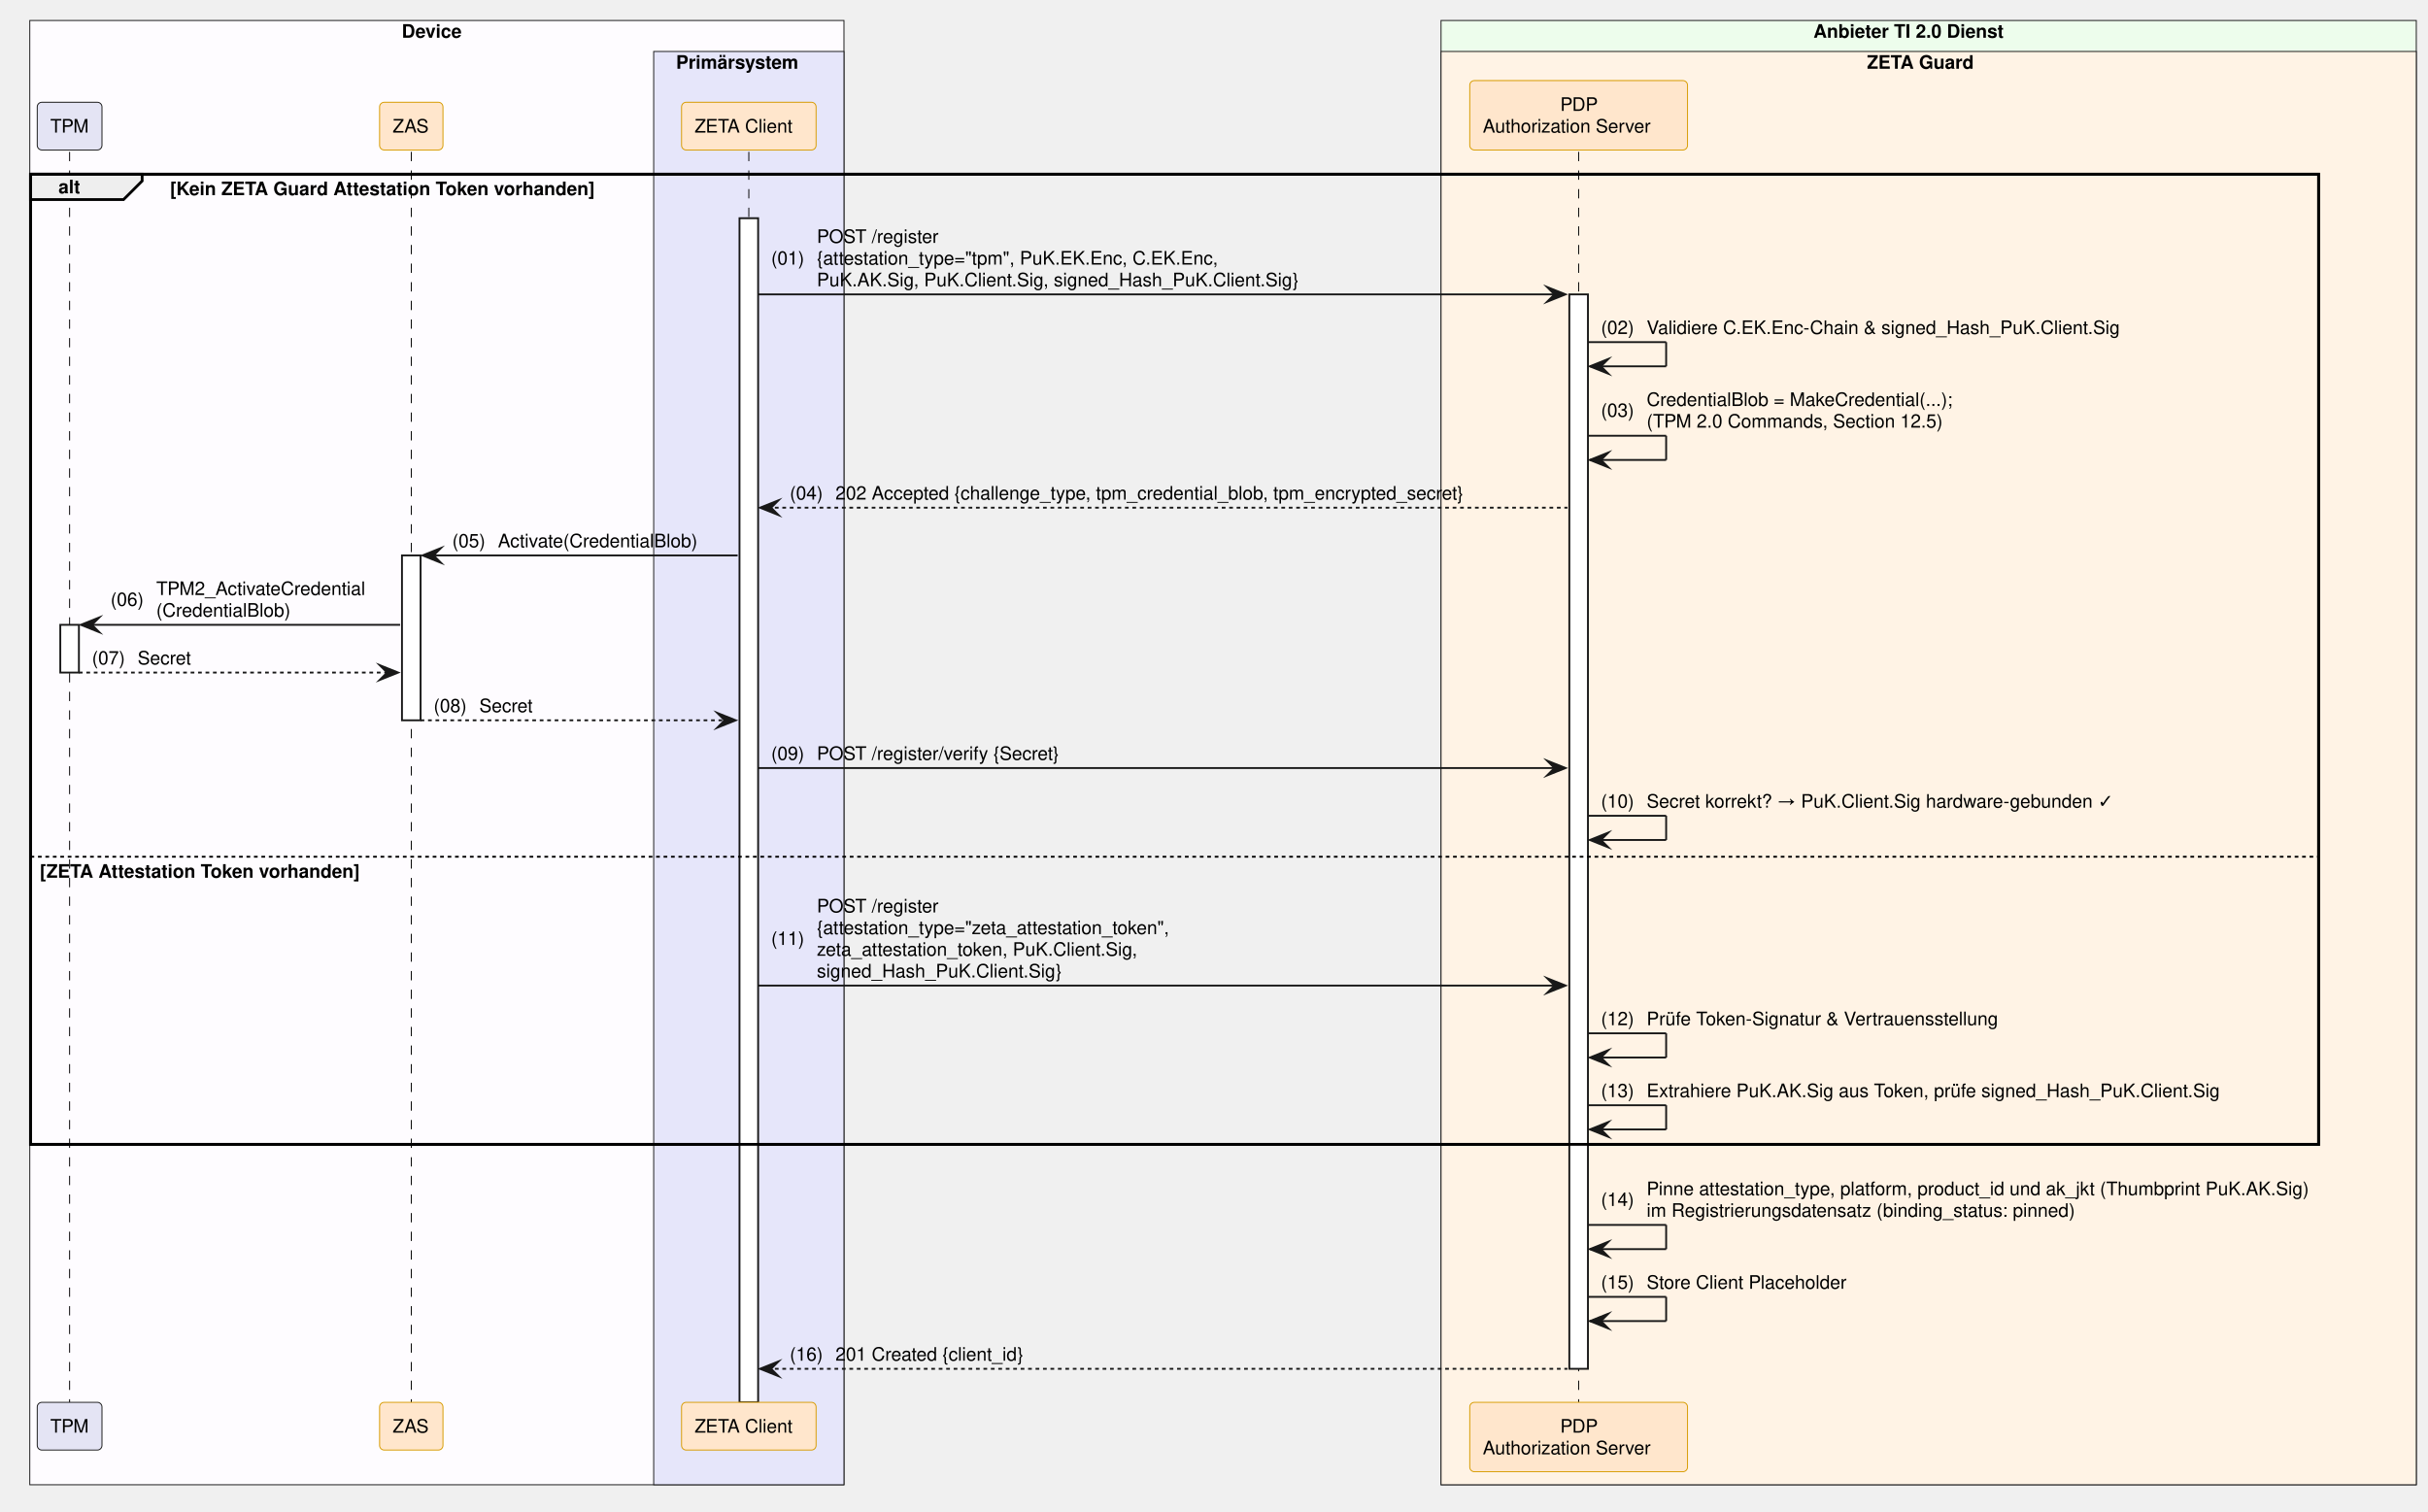
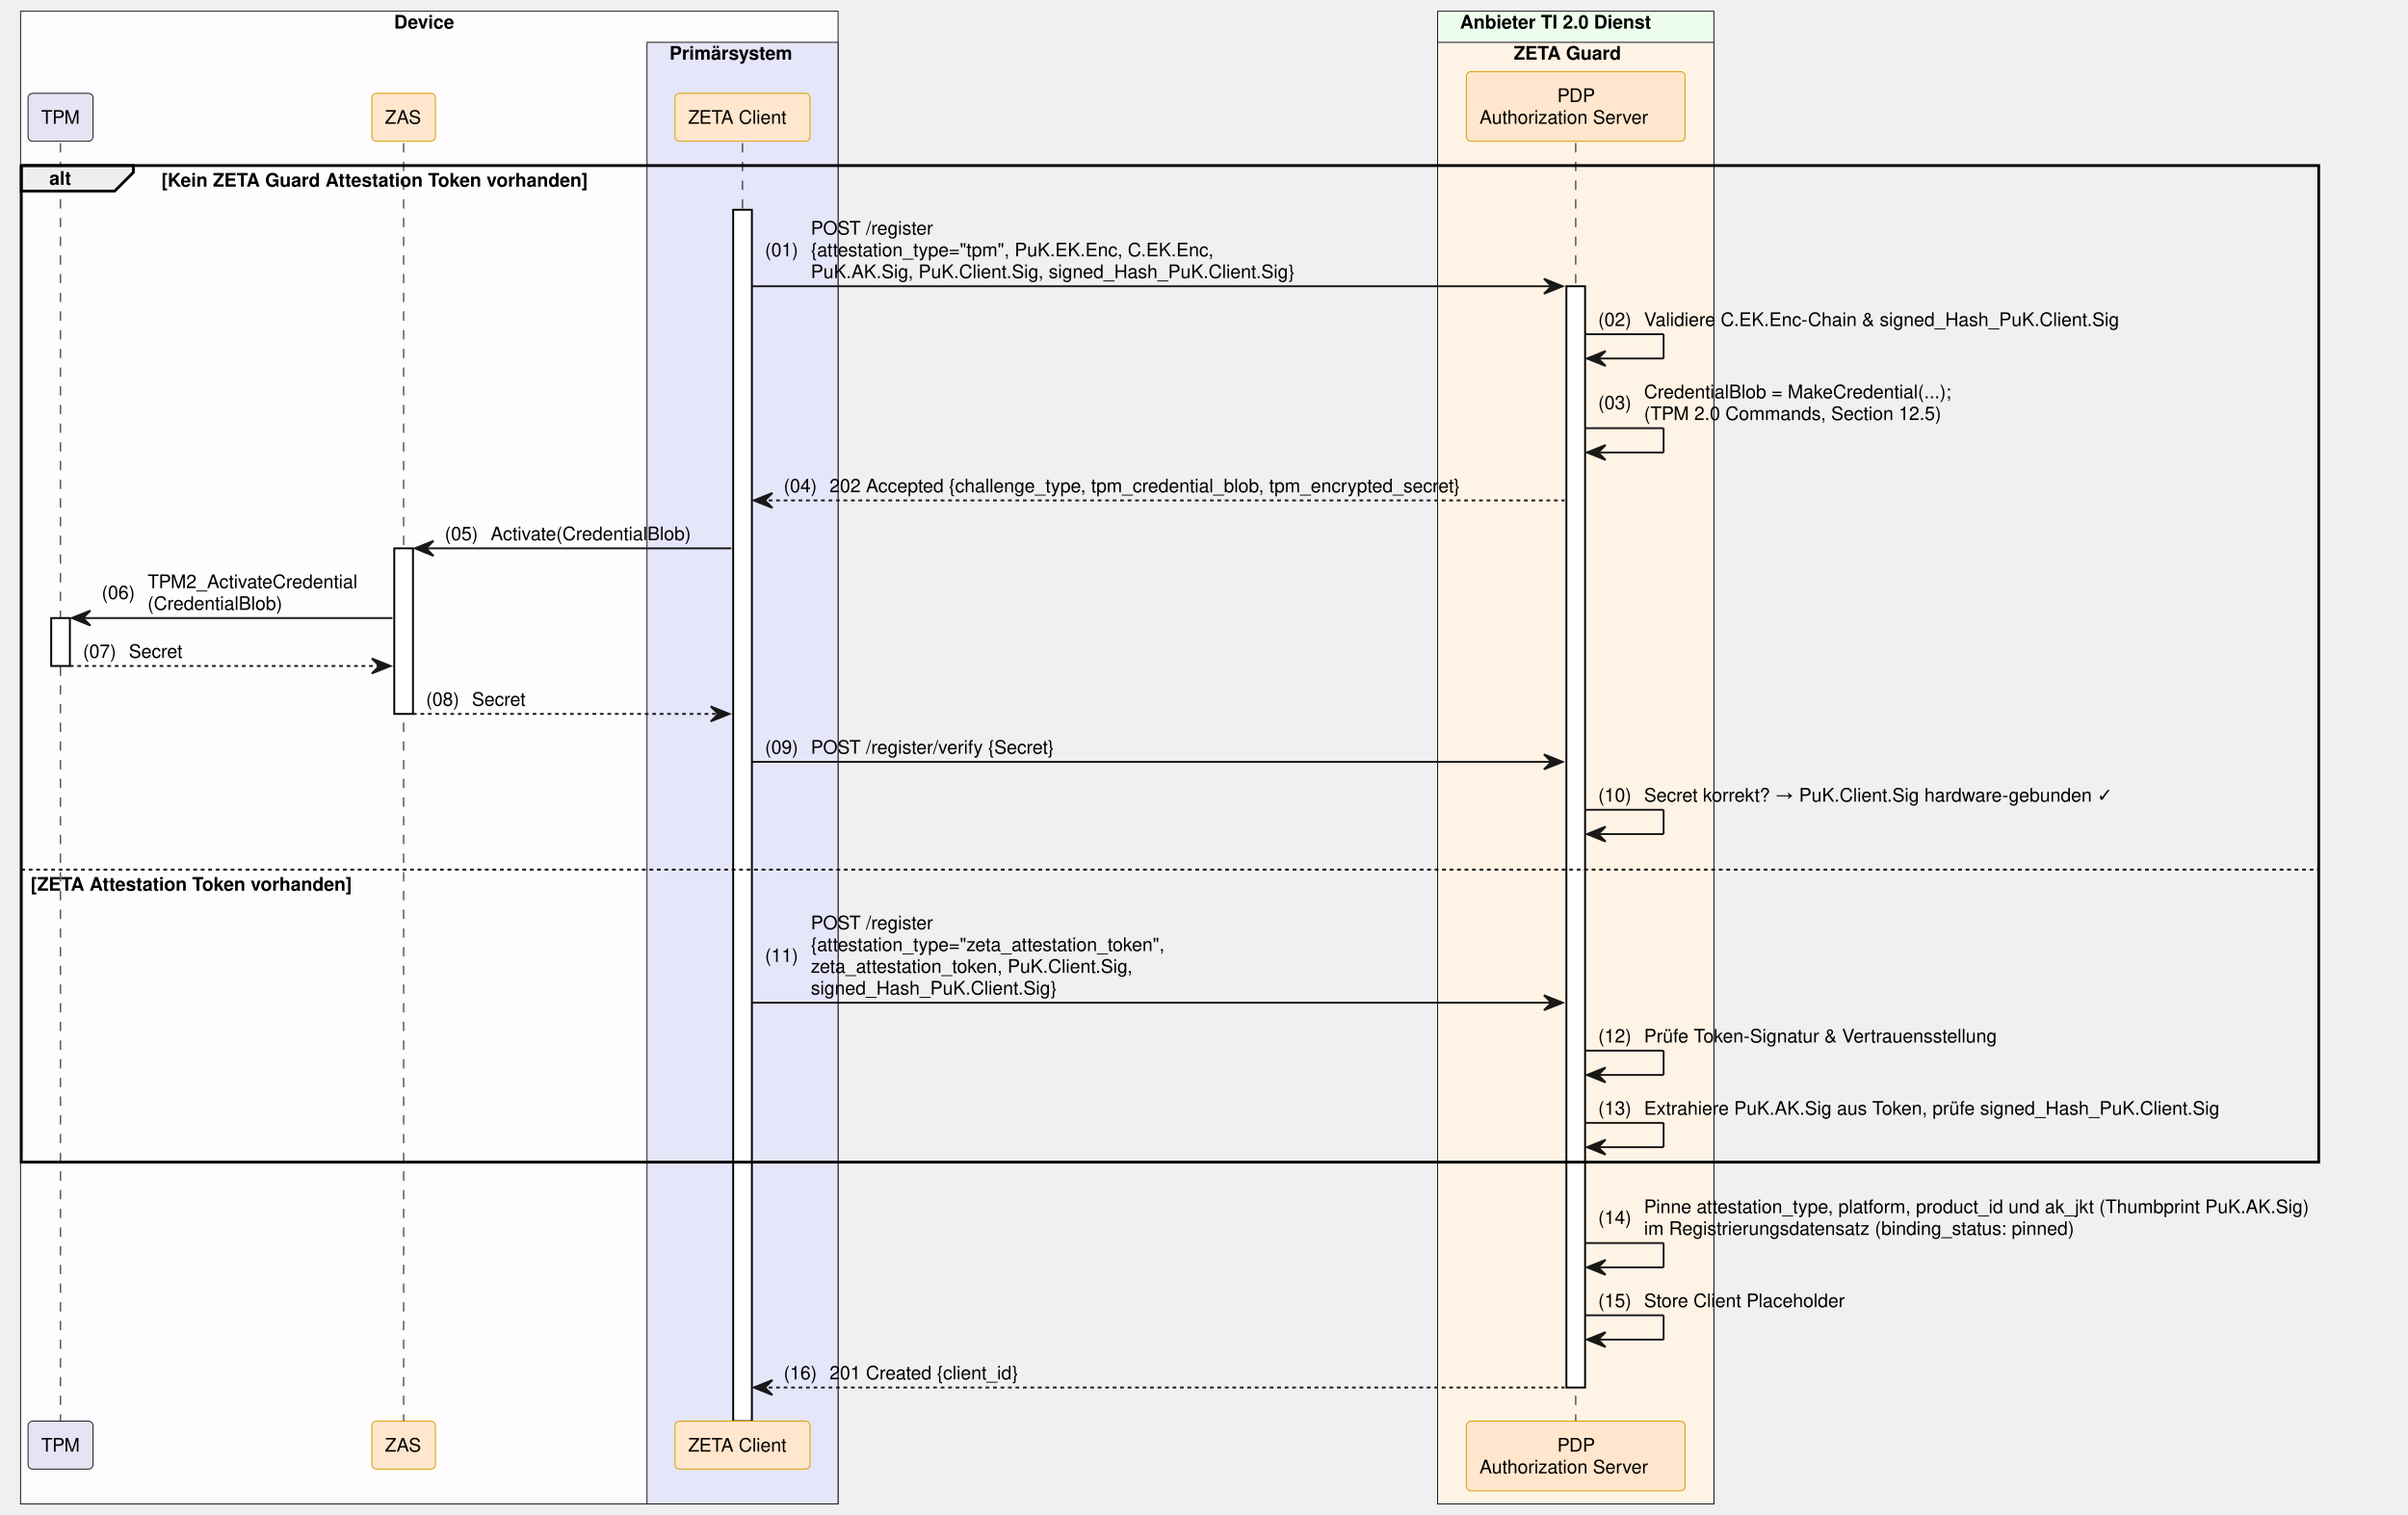
- <svg xmlns="http://www.w3.org/2000/svg" version="1.1" data-diagram-type="SEQUENCE" style="width:1304px;height:812px;background:#FFFFFF;" width="1304px" height="812px" viewBox="0 0 1304 812" zoomAndPan="magnify" preserveAspectRatio="none" contentStyleType="text/css">
+ <svg xmlns="http://www.w3.org/2000/svg" contentStyleType="text/css" data-diagram-type="SEQUENCE" height="810px" preserveAspectRatio="none" style="width:1288px;height:810px;background:#FFFFFF;" version="1.1" viewBox="0 0 1288 810" width="1288px" zoomAndPan="magnify">
  <defs />
-   <g font-family="sans-serif">
-     <rect x="16" y="11" width="437.264" height="786.5" fill="#FEFCFF" style="stroke:#181818;stroke-width:0.5;" />
-     <text x="215.762" y="20.282" fill="#000" font-size="10" font-weight="700" font-family="Helvetica">Device</text>
-     <rect x="351.071" y="27.641" width="102.193" height="769.859" fill="#E6E6FA" style="stroke:#181818;stroke-width:0.5;" />
-     <text x="363.071" y="36.923" fill="#000" font-size="10" font-weight="700" font-family="Helvetica">Primärsystem</text>
-     <rect x="773.941" y="11" width="523.773" height="786.5" fill="#EDFDEC" style="stroke:#181818;stroke-width:0.5;" />
-     <text x="973.936" y="20.282" fill="#000" font-size="10" font-weight="700" font-family="Helvetica">Anbieter TI 2.0 Dienst</text>
-     <rect x="773.941" y="27.641" width="523.773" height="769.859" fill="#FFF3E5" style="stroke:#181818;stroke-width:0.5;" />
-     <text x="1002.683" y="36.923" fill="#000" font-size="10" font-weight="700" font-family="Helvetica">ZETA Guard</text>
-     <rect x="16.383" y="93.563" width="1228.863" height="521.094" fill="none" style="stroke:#000;stroke-width:1.5;" />
+   <g>
+     <rect fill="#FEFCFF" height="798.5" style="stroke:#181818;stroke-width:0.5;" width="437.264" x="11" y="6" />
+     <text fill="#000000" font-family="Helvetica" font-size="10" font-weight="bold" x="210.762" y="15.282">Device</text>
+     <rect fill="#E6E6FA" height="781.859" style="stroke:#181818;stroke-width:0.5;" width="102.193" x="346.071" y="22.641" />
+     <text fill="#000000" font-family="Helvetica" font-size="10" font-weight="bold" x="358.071" y="31.923">Primärsystem</text>
+     <rect fill="#EDFDEC" height="798.5" style="stroke:#181818;stroke-width:0.5;" width="147.784" x="768.941" y="6" />
+     <text fill="#000000" font-family="Helvetica" font-size="10" font-weight="bold" x="780.941" y="15.282">Anbieter TI 2.0 Dienst</text>
+     <rect fill="#FFF3E5" height="781.859" style="stroke:#181818;stroke-width:0.5;" width="147.784" x="768.941" y="22.641" />
+     <text fill="#000000" font-family="Helvetica" font-size="10" font-weight="bold" x="809.689" y="31.923">ZETA Guard</text>
    <g>
-       <rect x="33.883" y="81.563" width="8" height="671.656" fill="#000" fill-opacity="0" />
-       <line x1="37.383" y1="81.563" x2="37.383" y2="753.219" style="stroke:#000;stroke-width:0.5;stroke-dasharray:5,5;" />
+       <rect fill="#000000" fill-opacity="0" height="683.656" width="8" x="28.883" y="76.562" />
+       <line style="stroke:#000000;stroke-width:0.5;stroke-dasharray:5.0,5.0;" x1="32.383" x2="32.383" y1="76.562" y2="760.219" />
    </g>
    <g>
-       <rect x="32.383" y="335.609" width="10" height="25.641" fill="#FFF" style="stroke:#181818;stroke-width:1;" />
+       <rect fill="#FFFFFF" height="25.641" style="stroke:#000000;stroke-width:1;" width="10" x="27.383" y="330.609" />
    </g>
    <g>
-       <rect x="217.386" y="81.563" width="8" height="671.656" fill="#000" fill-opacity="0" />
-       <line x1="220.886" y1="81.563" x2="220.886" y2="753.219" style="stroke:#000;stroke-width:0.5;stroke-dasharray:5,5;" />
+       <rect fill="#000000" fill-opacity="0" height="683.656" width="8" x="212.386" y="76.562" />
+       <line style="stroke:#000000;stroke-width:0.5;stroke-dasharray:5.0,5.0;" x1="215.886" x2="215.886" y1="76.562" y2="760.219" />
    </g>
    <g>
-       <rect x="215.886" y="298.328" width="10" height="88.563" fill="#FFF" style="stroke:#181818;stroke-width:1;" />
+       <rect fill="#FFFFFF" height="88.562" style="stroke:#000000;stroke-width:1;" width="10" x="210.886" y="293.328" />
    </g>
    <g>
-       <rect x="398.667" y="81.563" width="8" height="671.656" fill="#000" fill-opacity="0" />
-       <line x1="402.167" y1="81.563" x2="402.167" y2="753.219" style="stroke:#000;stroke-width:0.5;stroke-dasharray:5,5;" />
+       <rect fill="#000000" fill-opacity="0" height="683.656" width="8" x="393.668" y="76.562" />
+       <line style="stroke:#000000;stroke-width:0.5;stroke-dasharray:5.0,5.0;" x1="397.168" x2="397.168" y1="76.562" y2="760.219" />
    </g>
    <g>
-       <rect x="397.167" y="117.203" width="10" height="636.016" fill="#FFF" style="stroke:#181818;stroke-width:1;" />
+       <rect fill="#FFFFFF" height="648.016" style="stroke:#000000;stroke-width:1;" width="10" x="392.168" y="112.203" />
    </g>
    <g>
-       <rect x="844.333" y="81.563" width="8" height="671.656" fill="#000" fill-opacity="0" />
-       <line x1="847.833" y1="81.563" x2="847.833" y2="753.219" style="stroke:#000;stroke-width:0.5;stroke-dasharray:5,5;" />
+       <rect fill="#000000" fill-opacity="0" height="683.656" width="8" x="839.333" y="76.562" />
+       <line style="stroke:#000000;stroke-width:0.5;stroke-dasharray:5.0,5.0;" x1="842.833" x2="842.833" y1="76.562" y2="760.219" />
    </g>
    <g>
-       <rect x="842.833" y="158.125" width="10" height="577.094" fill="#FFF" style="stroke:#181818;stroke-width:1;" />
+       <rect fill="#FFFFFF" height="589.094" style="stroke:#000000;stroke-width:1;" width="10" x="837.833" y="153.125" />
    </g>
-     <rect x="20" y="54.922" width="34.767" height="25.641" fill="#E4E4F4" style="stroke:#181818;stroke-width:0.5;" rx="2.5" ry="2.5" />
-     <text x="27" y="71.204" fill="#000" font-size="10" font-family="Helvetica">TPM</text>
-     <rect x="203.867" y="54.922" width="34.039" height="25.641" fill="#FFE6CC" style="stroke:#D79B00;stroke-width:0.5;" rx="2.5" ry="2.5" />
-     <text x="210.867" y="71.204" fill="#000" font-size="10" font-family="Helvetica">ZAS</text>
-     <rect x="366.044" y="54.922" width="72.247" height="25.641" fill="#FFE6CC" style="stroke:#D79B00;stroke-width:0.5;" rx="2.5" ry="2.5" />
-     <text x="373.044" y="71.204" fill="#000" font-size="10" font-family="Helvetica">ZETA Client</text>
-     <rect x="789.359" y="43.281" width="116.949" height="37.281" fill="#FFE6CC" style="stroke:#D79B00;stroke-width:0.5;" rx="2.5" ry="2.5" />
-     <text x="837.953" y="59.563" fill="#000" font-size="10" font-family="Helvetica">PDP</text>
-     <text x="796.359" y="71.204" fill="#000" font-size="10" font-family="Helvetica">Authorization Server</text>
-     <rect x="20" y="753.219" width="34.767" height="25.641" fill="#E4E4F4" style="stroke:#181818;stroke-width:0.5;" rx="2.5" ry="2.5" />
-     <text x="27" y="769.501" fill="#000" font-size="10" font-family="Helvetica">TPM</text>
-     <rect x="203.867" y="753.219" width="34.039" height="25.641" fill="#FFE6CC" style="stroke:#D79B00;stroke-width:0.5;" rx="2.5" ry="2.5" />
-     <text x="210.867" y="769.501" fill="#000" font-size="10" font-family="Helvetica">ZAS</text>
-     <rect x="366.044" y="753.219" width="72.247" height="25.641" fill="#FFE6CC" style="stroke:#D79B00;stroke-width:0.5;" rx="2.5" ry="2.5" />
-     <text x="373.044" y="769.501" fill="#000" font-size="10" font-family="Helvetica">ZETA Client</text>
-     <rect x="789.359" y="753.219" width="116.949" height="37.281" fill="#FFE6CC" style="stroke:#D79B00;stroke-width:0.5;" rx="2.5" ry="2.5" />
-     <text x="837.953" y="769.501" fill="#000" font-size="10" font-family="Helvetica">PDP</text>
-     <text x="796.359" y="781.142" fill="#000" font-size="10" font-family="Helvetica">Authorization Server</text>
-     <path d="M16.383,93.563 L76.339,93.563 L76.339,97.203 L66.339,107.203 L16.383,107.203 L16.383,93.563" style="stroke:#000;stroke-width:1.5;" fill="#EEE" />
-     <rect x="16.383" y="93.563" width="1228.863" height="521.094" fill="none" style="stroke:#000;stroke-width:1.5;" />
-     <text x="31.383" y="103.845" fill="#000" font-size="10" font-weight="700" font-family="Helvetica">alt</text>
-     <text x="91.339" y="104.845" fill="#000" font-size="10" font-weight="700" font-family="Helvetica">[Kein ZETA Guard Attestation Token vorhanden]</text>
-     <polygon points="830.833,154.125,840.833,158.125,830.833,162.125,834.833,158.125" fill="#181818" style="stroke:#181818;stroke-width:1;stroke-linejoin:miter;stroke-miterlimit:10;" />
-     <line x1="407.167" y1="158.125" x2="836.833" y2="158.125" style="stroke:#181818;stroke-width:1;" />
-     <text x="414.167" y="142.126" fill="#000" font-size="10" font-family="Helvetica">(01)</text>
-     <text x="438.695" y="130.485" fill="#000" font-size="10" font-family="Helvetica">POST /register</text>
-     <text x="438.695" y="142.126" fill="#000" font-size="10" font-family="Helvetica">{attestation_type="tpm", PuK.EK.Enc, C.EK.Enc,</text>
-     <text x="438.695" y="153.767" fill="#000" font-size="10" font-family="Helvetica">PuK.AK.Sig, PuK.Client.Sig, signed_Hash_PuK.Client.Sig}</text>
-     <line x1="852.833" y1="183.766" x2="894.833" y2="183.766" style="stroke:#181818;stroke-width:1;" />
-     <line x1="894.833" y1="183.766" x2="894.833" y2="196.766" style="stroke:#181818;stroke-width:1;" />
-     <line x1="853.833" y1="196.766" x2="894.833" y2="196.766" style="stroke:#181818;stroke-width:1;" />
-     <polygon points="863.833,192.766,853.833,196.766,863.833,200.766,859.833,196.766" fill="#181818" style="stroke:#181818;stroke-width:1;stroke-linejoin:miter;stroke-miterlimit:10;" />
-     <text x="859.833" y="179.407" fill="#000" font-size="10" font-family="Helvetica">(02)</text>
-     <text x="884.361" y="179.407" fill="#000" font-size="10" font-family="Helvetica">Validiere C.EK.Enc-Chain &amp; signed_Hash_PuK.Client.Sig</text>
-     <line x1="852.833" y1="234.047" x2="894.833" y2="234.047" style="stroke:#181818;stroke-width:1;" />
-     <line x1="894.833" y1="234.047" x2="894.833" y2="247.047" style="stroke:#181818;stroke-width:1;" />
-     <line x1="853.833" y1="247.047" x2="894.833" y2="247.047" style="stroke:#181818;stroke-width:1;" />
-     <polygon points="863.833,243.047,853.833,247.047,863.833,251.047,859.833,247.047" fill="#181818" style="stroke:#181818;stroke-width:1;stroke-linejoin:miter;stroke-miterlimit:10;" />
-     <text x="859.833" y="223.868" fill="#000" font-size="10" font-family="Helvetica">(03)</text>
-     <text x="884.361" y="218.048" fill="#000" font-size="10" font-family="Helvetica">CredentialBlob = MakeCredential(...);</text>
-     <text x="884.361" y="229.688" fill="#000" font-size="10" font-family="Helvetica">(TPM 2.0 Commands, Section 12.5)</text>
-     <polygon points="418.167,268.688,408.167,272.688,418.167,276.688,414.167,272.688" fill="#181818" style="stroke:#181818;stroke-width:1;stroke-linejoin:miter;stroke-miterlimit:10;" />
-     <line x1="412.167" y1="272.688" x2="841.833" y2="272.688" style="stroke:#181818;stroke-width:1;stroke-dasharray:2,2;" />
-     <text x="424.167" y="268.329" fill="#000" font-size="10" font-family="Helvetica">(04)</text>
-     <text x="448.695" y="268.329" fill="#000" font-size="10" font-family="Helvetica">202 Accepted {challenge_type, tpm_credential_blob, tpm_encrypted_secret}</text>
-     <polygon points="236.886,294.328,226.886,298.328,236.886,302.328,232.886,298.328" fill="#181818" style="stroke:#181818;stroke-width:1;stroke-linejoin:miter;stroke-miterlimit:10;" />
-     <line x1="230.886" y1="298.328" x2="396.167" y2="298.328" style="stroke:#181818;stroke-width:1;" />
-     <text x="242.886" y="293.97" fill="#000" font-size="10" font-family="Helvetica">(05)</text>
-     <text x="267.414" y="293.97" fill="#000" font-size="10" font-family="Helvetica">Activate(CredentialBlob)</text>
-     <polygon points="53.383,331.609,43.383,335.609,53.383,339.609,49.383,335.609" fill="#181818" style="stroke:#181818;stroke-width:1;stroke-linejoin:miter;stroke-miterlimit:10;" />
-     <line x1="47.383" y1="335.609" x2="214.886" y2="335.609" style="stroke:#181818;stroke-width:1;" />
-     <text x="59.383" y="325.431" fill="#000" font-size="10" font-family="Helvetica">(06)</text>
-     <text x="83.911" y="319.61" fill="#000" font-size="10" font-family="Helvetica">TPM2_ActivateCredential</text>
-     <text x="83.911" y="331.251" fill="#000" font-size="10" font-family="Helvetica">(CredentialBlob)</text>
-     <polygon points="203.886,357.25,213.886,361.25,203.886,365.25,207.886,361.25" fill="#181818" style="stroke:#181818;stroke-width:1;stroke-linejoin:miter;stroke-miterlimit:10;" />
-     <line x1="42.383" y1="361.25" x2="209.886" y2="361.25" style="stroke:#181818;stroke-width:1;stroke-dasharray:2,2;" />
-     <text x="49.383" y="356.892" fill="#000" font-size="10" font-family="Helvetica">(07)</text>
-     <text x="73.911" y="356.892" fill="#000" font-size="10" font-family="Helvetica">Secret</text>
-     <polygon points="385.167,382.891,395.167,386.891,385.167,390.891,389.167,386.891" fill="#181818" style="stroke:#181818;stroke-width:1;stroke-linejoin:miter;stroke-miterlimit:10;" />
-     <line x1="225.886" y1="386.891" x2="391.167" y2="386.891" style="stroke:#181818;stroke-width:1;stroke-dasharray:2,2;" />
-     <text x="232.886" y="382.532" fill="#000" font-size="10" font-family="Helvetica">(08)</text>
-     <text x="257.414" y="382.532" fill="#000" font-size="10" font-family="Helvetica">Secret</text>
-     <polygon points="830.833,408.531,840.833,412.531,830.833,416.531,834.833,412.531" fill="#181818" style="stroke:#181818;stroke-width:1;stroke-linejoin:miter;stroke-miterlimit:10;" />
-     <line x1="407.167" y1="412.531" x2="836.833" y2="412.531" style="stroke:#181818;stroke-width:1;" />
-     <text x="414.167" y="408.173" fill="#000" font-size="10" font-family="Helvetica">(09)</text>
-     <text x="438.695" y="408.173" fill="#000" font-size="10" font-family="Helvetica">POST /register/verify {Secret}</text>
-     <line x1="852.833" y1="438.172" x2="894.833" y2="438.172" style="stroke:#181818;stroke-width:1;" />
-     <line x1="894.833" y1="438.172" x2="894.833" y2="451.172" style="stroke:#181818;stroke-width:1;" />
-     <line x1="853.833" y1="451.172" x2="894.833" y2="451.172" style="stroke:#181818;stroke-width:1;" />
-     <polygon points="863.833,447.172,853.833,451.172,863.833,455.172,859.833,451.172" fill="#181818" style="stroke:#181818;stroke-width:1;stroke-linejoin:miter;stroke-miterlimit:10;" />
-     <text x="859.833" y="433.813" fill="#000" font-size="10" font-family="Helvetica">(10)</text>
-     <text x="884.361" y="433.813" fill="#000" font-size="10" font-family="Helvetica">Secret korrekt? → PuK.Client.Sig hardware-gebunden ✓</text>
-     <line x1="16.383" y1="460.172" x2="1245.247" y2="460.172" style="stroke:#000;stroke-width:1;stroke-dasharray:2,2;" />
-     <text x="21.383" y="471.454" fill="#000" font-size="10" font-weight="700" font-family="Helvetica">[ZETA Attestation Token vorhanden]</text>
-     <polygon points="830.833,525.375,840.833,529.375,830.833,533.375,834.833,529.375" fill="#181818" style="stroke:#181818;stroke-width:1;stroke-linejoin:miter;stroke-miterlimit:10;" />
-     <line x1="407.167" y1="529.375" x2="836.833" y2="529.375" style="stroke:#181818;stroke-width:1;" />
-     <text x="414.167" y="507.556" fill="#000" font-size="10" font-family="Helvetica">(11)</text>
-     <text x="438.695" y="490.095" fill="#000" font-size="10" font-family="Helvetica">POST /register</text>
-     <text x="438.695" y="501.735" fill="#000" font-size="10" font-family="Helvetica">{attestation_type="zeta_attestation_token",</text>
-     <text x="438.695" y="513.376" fill="#000" font-size="10" font-family="Helvetica">zeta_attestation_token, PuK.Client.Sig,</text>
-     <text x="438.695" y="525.017" fill="#000" font-size="10" font-family="Helvetica">signed_Hash_PuK.Client.Sig}</text>
-     <line x1="852.833" y1="555.016" x2="894.833" y2="555.016" style="stroke:#181818;stroke-width:1;" />
-     <line x1="894.833" y1="555.016" x2="894.833" y2="568.016" style="stroke:#181818;stroke-width:1;" />
-     <line x1="853.833" y1="568.016" x2="894.833" y2="568.016" style="stroke:#181818;stroke-width:1;" />
-     <polygon points="863.833,564.016,853.833,568.016,863.833,572.016,859.833,568.016" fill="#181818" style="stroke:#181818;stroke-width:1;stroke-linejoin:miter;stroke-miterlimit:10;" />
-     <text x="859.833" y="550.657" fill="#000" font-size="10" font-family="Helvetica">(12)</text>
-     <text x="884.361" y="550.657" fill="#000" font-size="10" font-family="Helvetica">Prüfe Token-Signatur &amp; Vertrauensstellung</text>
-     <line x1="852.833" y1="593.656" x2="894.833" y2="593.656" style="stroke:#181818;stroke-width:1;" />
-     <line x1="894.833" y1="593.656" x2="894.833" y2="606.656" style="stroke:#181818;stroke-width:1;" />
-     <line x1="853.833" y1="606.656" x2="894.833" y2="606.656" style="stroke:#181818;stroke-width:1;" />
-     <polygon points="863.833,602.656,853.833,606.656,863.833,610.656,859.833,606.656" fill="#181818" style="stroke:#181818;stroke-width:1;stroke-linejoin:miter;stroke-miterlimit:10;" />
-     <text x="859.833" y="589.298" fill="#000" font-size="10" font-family="Helvetica">(13)</text>
-     <text x="884.361" y="589.298" fill="#000" font-size="10" font-family="Helvetica">Extrahiere PuK.AK.Sig aus Token, prüfe signed_Hash_PuK.Client.Sig</text>
-     <line x1="852.833" y1="657.938" x2="894.833" y2="657.938" style="stroke:#181818;stroke-width:1;" />
-     <line x1="894.833" y1="657.938" x2="894.833" y2="670.938" style="stroke:#181818;stroke-width:1;" />
-     <line x1="853.833" y1="670.938" x2="894.833" y2="670.938" style="stroke:#181818;stroke-width:1;" />
-     <polygon points="863.833,666.938,853.833,670.938,863.833,674.938,859.833,670.938" fill="#181818" style="stroke:#181818;stroke-width:1;stroke-linejoin:miter;stroke-miterlimit:10;" />
-     <text x="859.833" y="647.759" fill="#000" font-size="10" font-family="Helvetica">(14)</text>
-     <text x="884.361" y="641.938" fill="#000" font-size="10" font-family="Helvetica">Pinne attestation_type, platform, product_id und ak_jkt (Thumbprint PuK.AK.Sig)</text>
-     <text x="884.361" y="653.579" fill="#000" font-size="10" font-family="Helvetica">im Registrierungsdatensatz (binding_status: pinned)</text>
-     <line x1="852.833" y1="696.578" x2="894.833" y2="696.578" style="stroke:#181818;stroke-width:1;" />
-     <line x1="894.833" y1="696.578" x2="894.833" y2="709.578" style="stroke:#181818;stroke-width:1;" />
-     <line x1="853.833" y1="709.578" x2="894.833" y2="709.578" style="stroke:#181818;stroke-width:1;" />
-     <polygon points="863.833,705.578,853.833,709.578,863.833,713.578,859.833,709.578" fill="#181818" style="stroke:#181818;stroke-width:1;stroke-linejoin:miter;stroke-miterlimit:10;" />
-     <text x="859.833" y="692.22" fill="#000" font-size="10" font-family="Helvetica">(15)</text>
-     <text x="884.361" y="692.22" fill="#000" font-size="10" font-family="Helvetica">Store Client Placeholder</text>
-     <polygon points="418.167,731.219,408.167,735.219,418.167,739.219,414.167,735.219" fill="#181818" style="stroke:#181818;stroke-width:1;stroke-linejoin:miter;stroke-miterlimit:10;" />
-     <line x1="412.167" y1="735.219" x2="841.833" y2="735.219" style="stroke:#181818;stroke-width:1;stroke-dasharray:2,2;" />
-     <text x="424.167" y="730.86" fill="#000" font-size="10" font-family="Helvetica">(16)</text>
-     <text x="448.695" y="730.86" fill="#000" font-size="10" font-family="Helvetica">201 Created {client_id}</text>
+     <rect fill="#E4E4F4" height="25.641" rx="2.5" ry="2.5" style="stroke:#181818;stroke-width:0.5;" width="34.767" x="15" y="49.922" />
+     <text fill="#000000" font-family="Helvetica" font-size="10" x="22" y="66.204">TPM</text>
+     <rect fill="#FFE6CC" height="25.641" rx="2.5" ry="2.5" style="stroke:#D79B00;stroke-width:0.5;" width="34.039" x="198.867" y="49.922" />
+     <text fill="#000000" font-family="Helvetica" font-size="10" x="205.867" y="66.204">ZAS</text>
+     <rect fill="#FFE6CC" height="25.641" rx="2.5" ry="2.5" style="stroke:#D79B00;stroke-width:0.5;" width="72.247" x="361.044" y="49.922" />
+     <text fill="#000000" font-family="Helvetica" font-size="10" x="368.044" y="66.204">ZETA Client</text>
+     <rect fill="#FFE6CC" height="37.281" rx="2.5" ry="2.5" style="stroke:#D79B00;stroke-width:0.5;" width="116.949" x="784.359" y="38.281" />
+     <text fill="#000000" font-family="Helvetica" font-size="10" x="832.953" y="54.563">PDP</text>
+     <text fill="#000000" font-family="Helvetica" font-size="10" x="791.359" y="66.204">Authorization Server</text>
+     <rect fill="#E4E4F4" height="25.641" rx="2.5" ry="2.5" style="stroke:#181818;stroke-width:0.5;" width="34.767" x="15" y="760.219" />
+     <text fill="#000000" font-family="Helvetica" font-size="10" x="22" y="776.501">TPM</text>
+     <rect fill="#FFE6CC" height="25.641" rx="2.5" ry="2.5" style="stroke:#D79B00;stroke-width:0.5;" width="34.039" x="198.867" y="760.219" />
+     <text fill="#000000" font-family="Helvetica" font-size="10" x="205.867" y="776.501">ZAS</text>
+     <rect fill="#FFE6CC" height="25.641" rx="2.5" ry="2.5" style="stroke:#D79B00;stroke-width:0.5;" width="72.247" x="361.044" y="760.219" />
+     <text fill="#000000" font-family="Helvetica" font-size="10" x="368.044" y="776.501">ZETA Client</text>
+     <rect fill="#FFE6CC" height="37.281" rx="2.5" ry="2.5" style="stroke:#D79B00;stroke-width:0.5;" width="116.949" x="784.359" y="760.219" />
+     <text fill="#000000" font-family="Helvetica" font-size="10" x="832.953" y="776.501">PDP</text>
+     <text fill="#000000" font-family="Helvetica" font-size="10" x="791.359" y="788.142">Authorization Server</text>
+     <path d="M11.383,88.562 L71.339,88.562 L71.339,92.203 L61.339,102.203 L11.383,102.203 L11.383,88.562" fill="#EEEEEE" style="stroke:#000000;stroke-width:1.5;" />
+     <rect fill="none" height="533.094" style="stroke:#000000;stroke-width:1.5;" width="1228.863" x="11.383" y="88.562" />
+     <text fill="#000000" font-family="Helvetica" font-size="10" font-weight="bold" x="26.383" y="98.845">alt</text>
+     <text fill="#000000" font-family="Helvetica" font-size="10" font-weight="bold" x="86.339" y="99.845">[Kein ZETA Guard Attestation Token vorhanden]</text>
+     <line style="stroke:#000000;stroke-width:1;stroke-dasharray:2.0,2.0;" x1="11.383" x2="1240.247" y1="465.172" y2="465.172" />
+     <text fill="#000000" font-family="Helvetica" font-size="10" font-weight="bold" x="16.383" y="476.454">[ZETA Attestation Token vorhanden]</text>
+     <polygon fill="#181818" points="825.833,149.125,835.833,153.125,825.833,157.125,829.833,153.125" style="stroke:#181818;stroke-width:1;" />
+     <line style="stroke:#181818;stroke-width:1;" x1="402.168" x2="831.833" y1="153.125" y2="153.125" />
+     <text fill="#000000" font-family="Helvetica" font-size="10" x="409.168" y="137.126">(01)</text>
+     <text fill="#000000" font-family="Helvetica" font-size="10" x="433.695" y="125.485">POST /register</text>
+     <text fill="#000000" font-family="Helvetica" font-size="10" x="433.695" y="137.126">{attestation_type="tpm", PuK.EK.Enc, C.EK.Enc,</text>
+     <text fill="#000000" font-family="Helvetica" font-size="10" x="433.695" y="148.767">PuK.AK.Sig, PuK.Client.Sig, signed_Hash_PuK.Client.Sig}</text>
+     <line style="stroke:#181818;stroke-width:1;" x1="847.833" x2="889.833" y1="178.766" y2="178.766" />
+     <line style="stroke:#181818;stroke-width:1;" x1="889.833" x2="889.833" y1="178.766" y2="191.766" />
+     <line style="stroke:#181818;stroke-width:1;" x1="848.833" x2="889.833" y1="191.766" y2="191.766" />
+     <polygon fill="#181818" points="858.833,187.766,848.833,191.766,858.833,195.766,854.833,191.766" style="stroke:#181818;stroke-width:1;" />
+     <text fill="#000000" font-family="Helvetica" font-size="10" x="854.833" y="174.407">(02)</text>
+     <text fill="#000000" font-family="Helvetica" font-size="10" x="879.361" y="174.407">Validiere C.EK.Enc-Chain &amp; signed_Hash_PuK.Client.Sig</text>
+     <line style="stroke:#181818;stroke-width:1;" x1="847.833" x2="889.833" y1="229.047" y2="229.047" />
+     <line style="stroke:#181818;stroke-width:1;" x1="889.833" x2="889.833" y1="229.047" y2="242.047" />
+     <line style="stroke:#181818;stroke-width:1;" x1="848.833" x2="889.833" y1="242.047" y2="242.047" />
+     <polygon fill="#181818" points="858.833,238.047,848.833,242.047,858.833,246.047,854.833,242.047" style="stroke:#181818;stroke-width:1;" />
+     <text fill="#000000" font-family="Helvetica" font-size="10" x="854.833" y="218.868">(03)</text>
+     <text fill="#000000" font-family="Helvetica" font-size="10" x="879.361" y="213.048">CredentialBlob = MakeCredential(...);</text>
+     <text fill="#000000" font-family="Helvetica" font-size="10" x="879.361" y="224.689">(TPM 2.0 Commands, Section 12.5)</text>
+     <polygon fill="#181818" points="413.168,263.688,403.168,267.688,413.168,271.688,409.168,267.688" style="stroke:#181818;stroke-width:1;" />
+     <line style="stroke:#181818;stroke-width:1;stroke-dasharray:2.0,2.0;" x1="407.168" x2="836.833" y1="267.688" y2="267.688" />
+     <text fill="#000000" font-family="Helvetica" font-size="10" x="419.168" y="263.329">(04)</text>
+     <text fill="#000000" font-family="Helvetica" font-size="10" x="443.695" y="263.329">202 Accepted {challenge_type, tpm_credential_blob, tpm_encrypted_secret}</text>
+     <polygon fill="#181818" points="231.886,289.328,221.886,293.328,231.886,297.328,227.886,293.328" style="stroke:#181818;stroke-width:1;" />
+     <line style="stroke:#181818;stroke-width:1;" x1="225.886" x2="391.168" y1="293.328" y2="293.328" />
+     <text fill="#000000" font-family="Helvetica" font-size="10" x="237.886" y="288.97">(05)</text>
+     <text fill="#000000" font-family="Helvetica" font-size="10" x="262.414" y="288.97">Activate(CredentialBlob)</text>
+     <polygon fill="#181818" points="48.383,326.609,38.383,330.609,48.383,334.609,44.383,330.609" style="stroke:#181818;stroke-width:1;" />
+     <line style="stroke:#181818;stroke-width:1;" x1="42.383" x2="209.886" y1="330.609" y2="330.609" />
+     <text fill="#000000" font-family="Helvetica" font-size="10" x="54.383" y="320.431">(06)</text>
+     <text fill="#000000" font-family="Helvetica" font-size="10" x="78.911" y="314.61">TPM2_ActivateCredential</text>
+     <text fill="#000000" font-family="Helvetica" font-size="10" x="78.911" y="326.251">(CredentialBlob)</text>
+     <polygon fill="#181818" points="198.886,352.25,208.886,356.25,198.886,360.25,202.886,356.25" style="stroke:#181818;stroke-width:1;" />
+     <line style="stroke:#181818;stroke-width:1;stroke-dasharray:2.0,2.0;" x1="37.383" x2="204.886" y1="356.25" y2="356.25" />
+     <text fill="#000000" font-family="Helvetica" font-size="10" x="44.383" y="351.892">(07)</text>
+     <text fill="#000000" font-family="Helvetica" font-size="10" x="68.911" y="351.892">Secret</text>
+     <polygon fill="#181818" points="380.168,377.891,390.168,381.891,380.168,385.891,384.168,381.891" style="stroke:#181818;stroke-width:1;" />
+     <line style="stroke:#181818;stroke-width:1;stroke-dasharray:2.0,2.0;" x1="220.886" x2="386.168" y1="381.891" y2="381.891" />
+     <text fill="#000000" font-family="Helvetica" font-size="10" x="227.886" y="377.532">(08)</text>
+     <text fill="#000000" font-family="Helvetica" font-size="10" x="252.414" y="377.532">Secret</text>
+     <polygon fill="#181818" points="825.833,403.531,835.833,407.531,825.833,411.531,829.833,407.531" style="stroke:#181818;stroke-width:1;" />
+     <line style="stroke:#181818;stroke-width:1;" x1="402.168" x2="831.833" y1="407.531" y2="407.531" />
+     <text fill="#000000" font-family="Helvetica" font-size="10" x="409.168" y="403.173">(09)</text>
+     <text fill="#000000" font-family="Helvetica" font-size="10" x="433.695" y="403.173">POST /register/verify {Secret}</text>
+     <line style="stroke:#181818;stroke-width:1;" x1="847.833" x2="889.833" y1="433.172" y2="433.172" />
+     <line style="stroke:#181818;stroke-width:1;" x1="889.833" x2="889.833" y1="433.172" y2="446.172" />
+     <line style="stroke:#181818;stroke-width:1;" x1="848.833" x2="889.833" y1="446.172" y2="446.172" />
+     <polygon fill="#181818" points="858.833,442.172,848.833,446.172,858.833,450.172,854.833,446.172" style="stroke:#181818;stroke-width:1;" />
+     <text fill="#000000" font-family="Helvetica" font-size="10" x="854.833" y="428.813">(10)</text>
+     <text fill="#000000" font-family="Helvetica" font-size="10" x="879.361" y="428.813">Secret korrekt? → PuK.Client.Sig hardware-gebunden ✓</text>
+     <polygon fill="#181818" points="825.833,532.375,835.833,536.375,825.833,540.375,829.833,536.375" style="stroke:#181818;stroke-width:1;" />
+     <line style="stroke:#181818;stroke-width:1;" x1="402.168" x2="831.833" y1="536.375" y2="536.375" />
+     <text fill="#000000" font-family="Helvetica" font-size="10" x="409.168" y="514.556">(11)</text>
+     <text fill="#000000" font-family="Helvetica" font-size="10" x="433.695" y="497.095">POST /register</text>
+     <text fill="#000000" font-family="Helvetica" font-size="10" x="433.695" y="508.735">{attestation_type="zeta_attestation_token",</text>
+     <text fill="#000000" font-family="Helvetica" font-size="10" x="433.695" y="520.376">zeta_attestation_token, PuK.Client.Sig,</text>
+     <text fill="#000000" font-family="Helvetica" font-size="10" x="433.695" y="532.017">signed_Hash_PuK.Client.Sig}</text>
+     <line style="stroke:#181818;stroke-width:1;" x1="847.833" x2="889.833" y1="562.016" y2="562.016" />
+     <line style="stroke:#181818;stroke-width:1;" x1="889.833" x2="889.833" y1="562.016" y2="575.016" />
+     <line style="stroke:#181818;stroke-width:1;" x1="848.833" x2="889.833" y1="575.016" y2="575.016" />
+     <polygon fill="#181818" points="858.833,571.016,848.833,575.016,858.833,579.016,854.833,575.016" style="stroke:#181818;stroke-width:1;" />
+     <text fill="#000000" font-family="Helvetica" font-size="10" x="854.833" y="557.657">(12)</text>
+     <text fill="#000000" font-family="Helvetica" font-size="10" x="879.361" y="557.657">Prüfe Token-Signatur &amp; Vertrauensstellung</text>
+     <line style="stroke:#181818;stroke-width:1;" x1="847.833" x2="889.833" y1="600.656" y2="600.656" />
+     <line style="stroke:#181818;stroke-width:1;" x1="889.833" x2="889.833" y1="600.656" y2="613.656" />
+     <line style="stroke:#181818;stroke-width:1;" x1="848.833" x2="889.833" y1="613.656" y2="613.656" />
+     <polygon fill="#181818" points="858.833,609.656,848.833,613.656,858.833,617.656,854.833,613.656" style="stroke:#181818;stroke-width:1;" />
+     <text fill="#000000" font-family="Helvetica" font-size="10" x="854.833" y="596.298">(13)</text>
+     <text fill="#000000" font-family="Helvetica" font-size="10" x="879.361" y="596.298">Extrahiere PuK.AK.Sig aus Token, prüfe signed_Hash_PuK.Client.Sig</text>
+     <line style="stroke:#181818;stroke-width:1;" x1="847.833" x2="889.833" y1="664.938" y2="664.938" />
+     <line style="stroke:#181818;stroke-width:1;" x1="889.833" x2="889.833" y1="664.938" y2="677.938" />
+     <line style="stroke:#181818;stroke-width:1;" x1="848.833" x2="889.833" y1="677.938" y2="677.938" />
+     <polygon fill="#181818" points="858.833,673.938,848.833,677.938,858.833,681.938,854.833,677.938" style="stroke:#181818;stroke-width:1;" />
+     <text fill="#000000" font-family="Helvetica" font-size="10" x="854.833" y="654.759">(14)</text>
+     <text fill="#000000" font-family="Helvetica" font-size="10" x="879.361" y="648.938">Pinne attestation_type, platform, product_id und ak_jkt (Thumbprint PuK.AK.Sig)</text>
+     <text fill="#000000" font-family="Helvetica" font-size="10" x="879.361" y="660.579">im Registrierungsdatensatz (binding_status: pinned)</text>
+     <line style="stroke:#181818;stroke-width:1;" x1="847.833" x2="889.833" y1="703.578" y2="703.578" />
+     <line style="stroke:#181818;stroke-width:1;" x1="889.833" x2="889.833" y1="703.578" y2="716.578" />
+     <line style="stroke:#181818;stroke-width:1;" x1="848.833" x2="889.833" y1="716.578" y2="716.578" />
+     <polygon fill="#181818" points="858.833,712.578,848.833,716.578,858.833,720.578,854.833,716.578" style="stroke:#181818;stroke-width:1;" />
+     <text fill="#000000" font-family="Helvetica" font-size="10" x="854.833" y="699.22">(15)</text>
+     <text fill="#000000" font-family="Helvetica" font-size="10" x="879.361" y="699.22">Store Client Placeholder</text>
+     <polygon fill="#181818" points="413.168,738.219,403.168,742.219,413.168,746.219,409.168,742.219" style="stroke:#181818;stroke-width:1;" />
+     <line style="stroke:#181818;stroke-width:1;stroke-dasharray:2.0,2.0;" x1="407.168" x2="836.833" y1="742.219" y2="742.219" />
+     <text fill="#000000" font-family="Helvetica" font-size="10" x="419.168" y="737.86">(16)</text>
+     <text fill="#000000" font-family="Helvetica" font-size="10" x="443.695" y="737.86">201 Created {client_id}</text>
  </g>
</svg>
